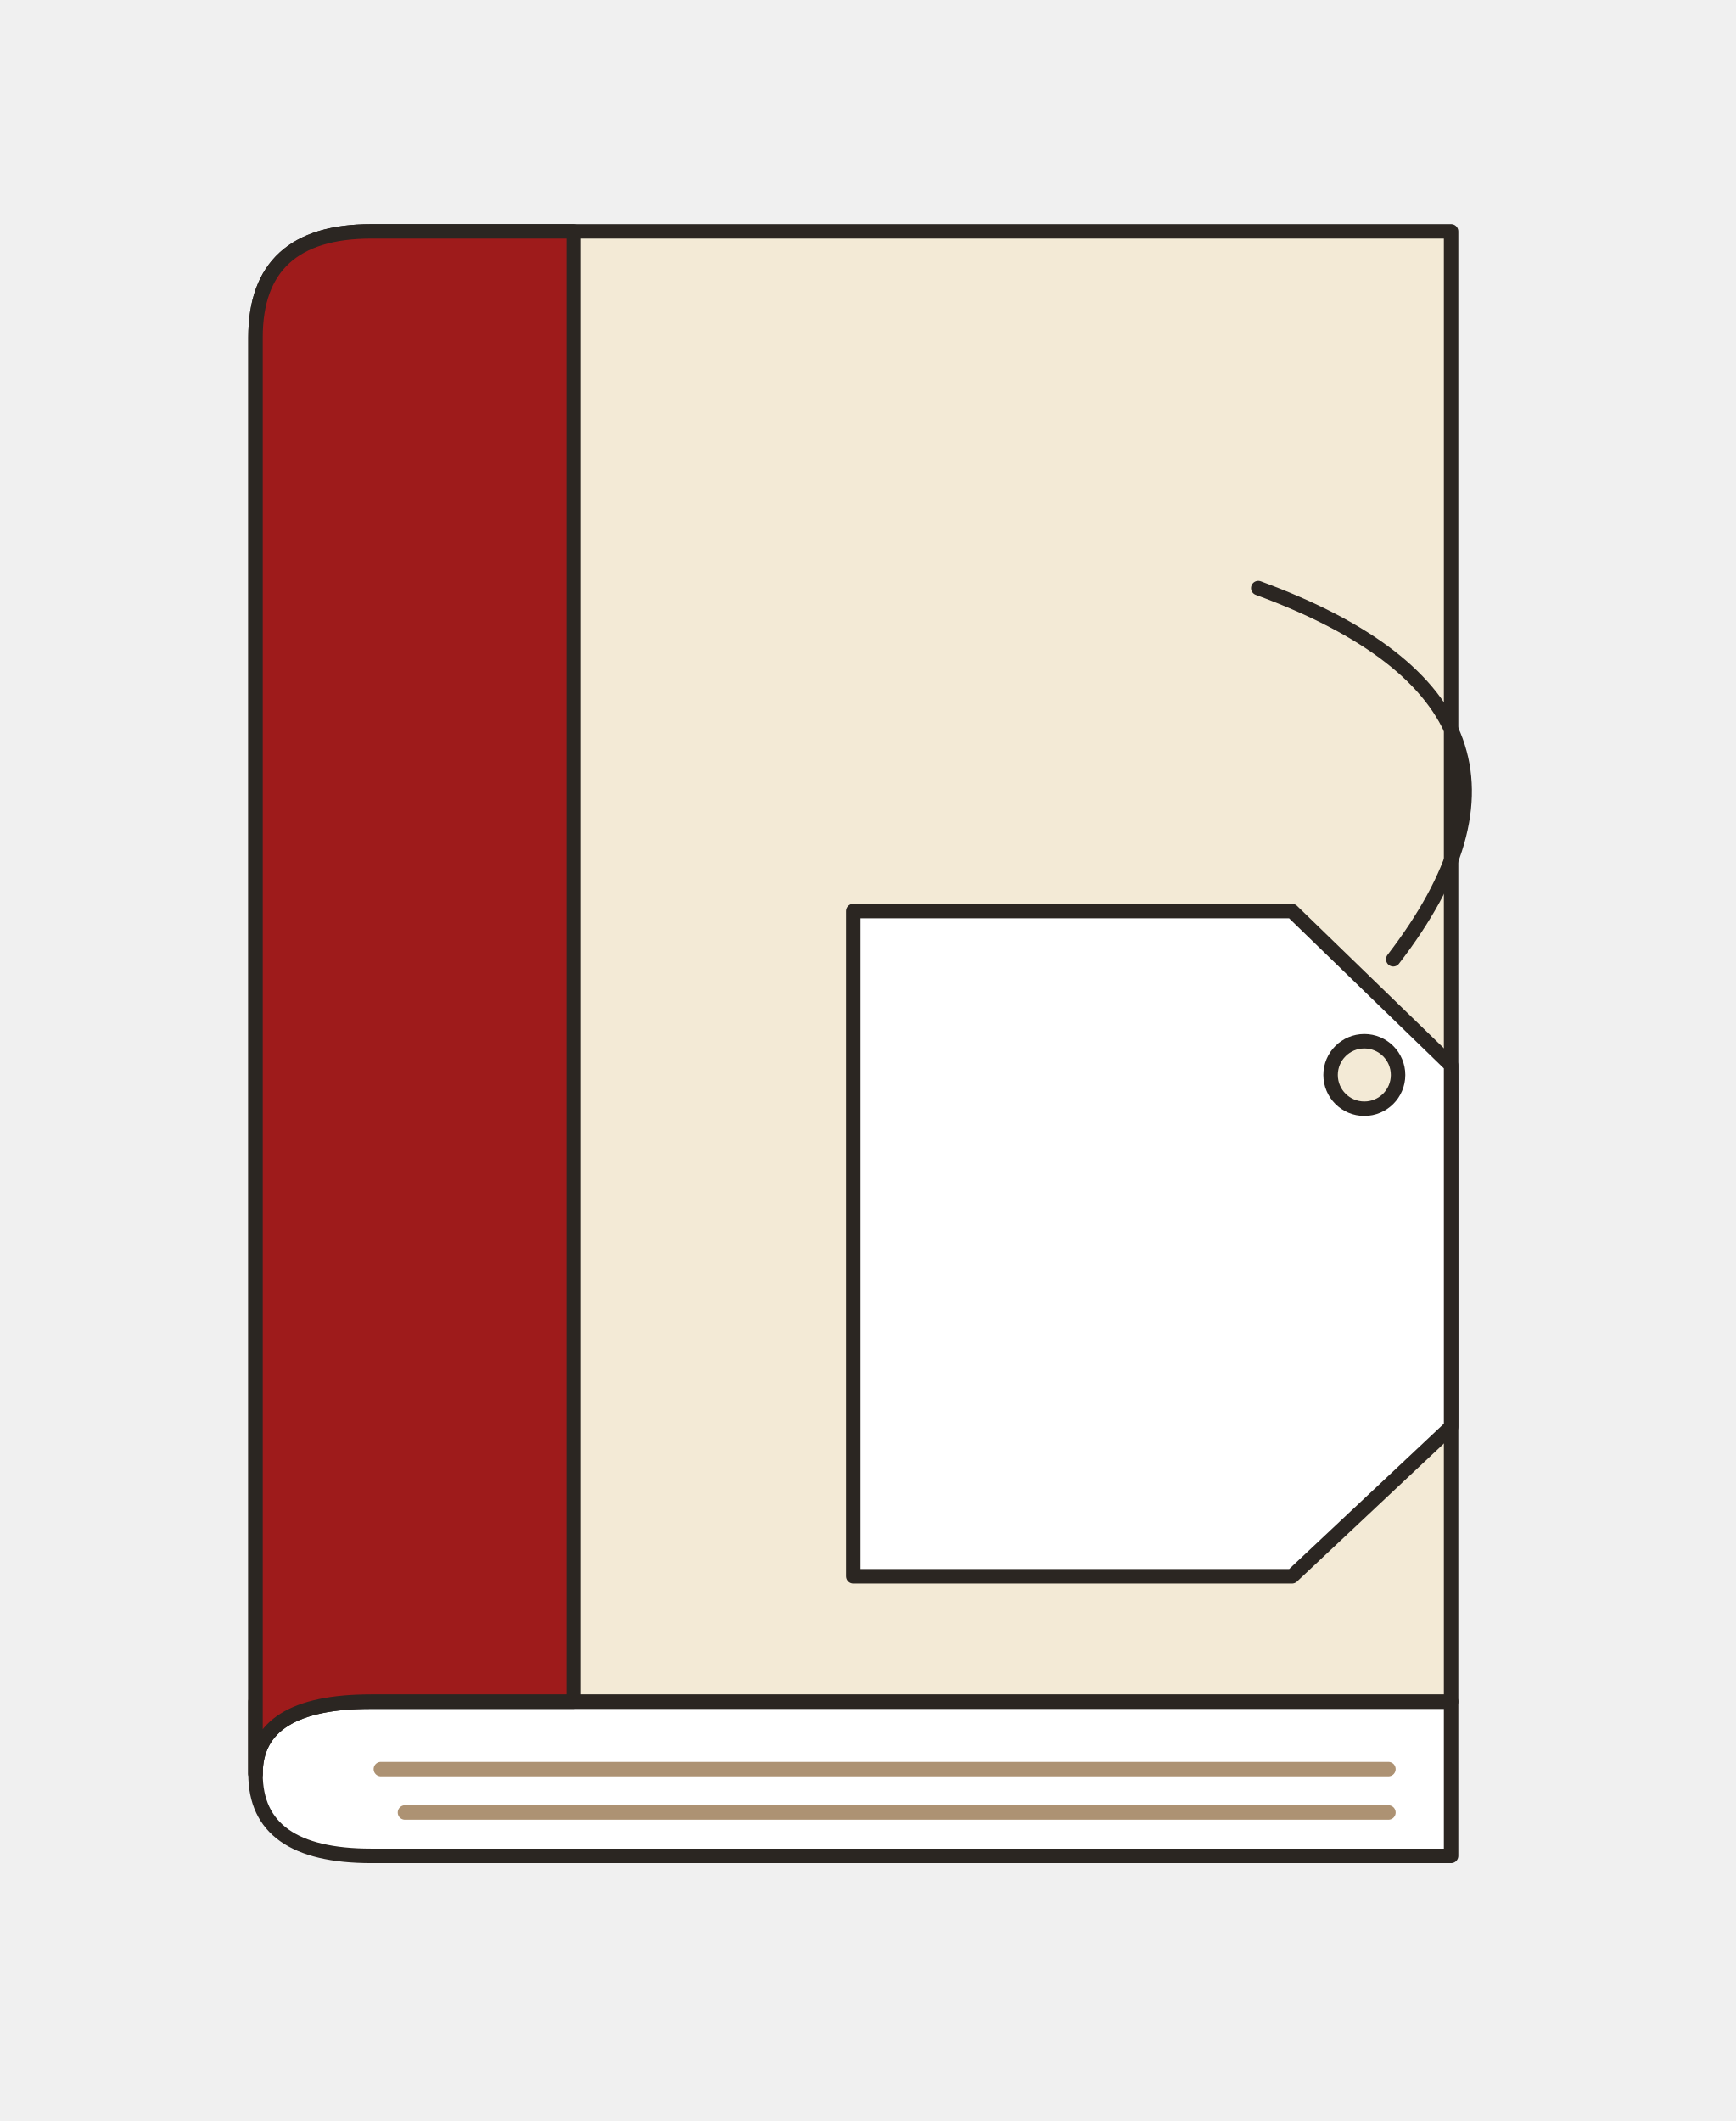
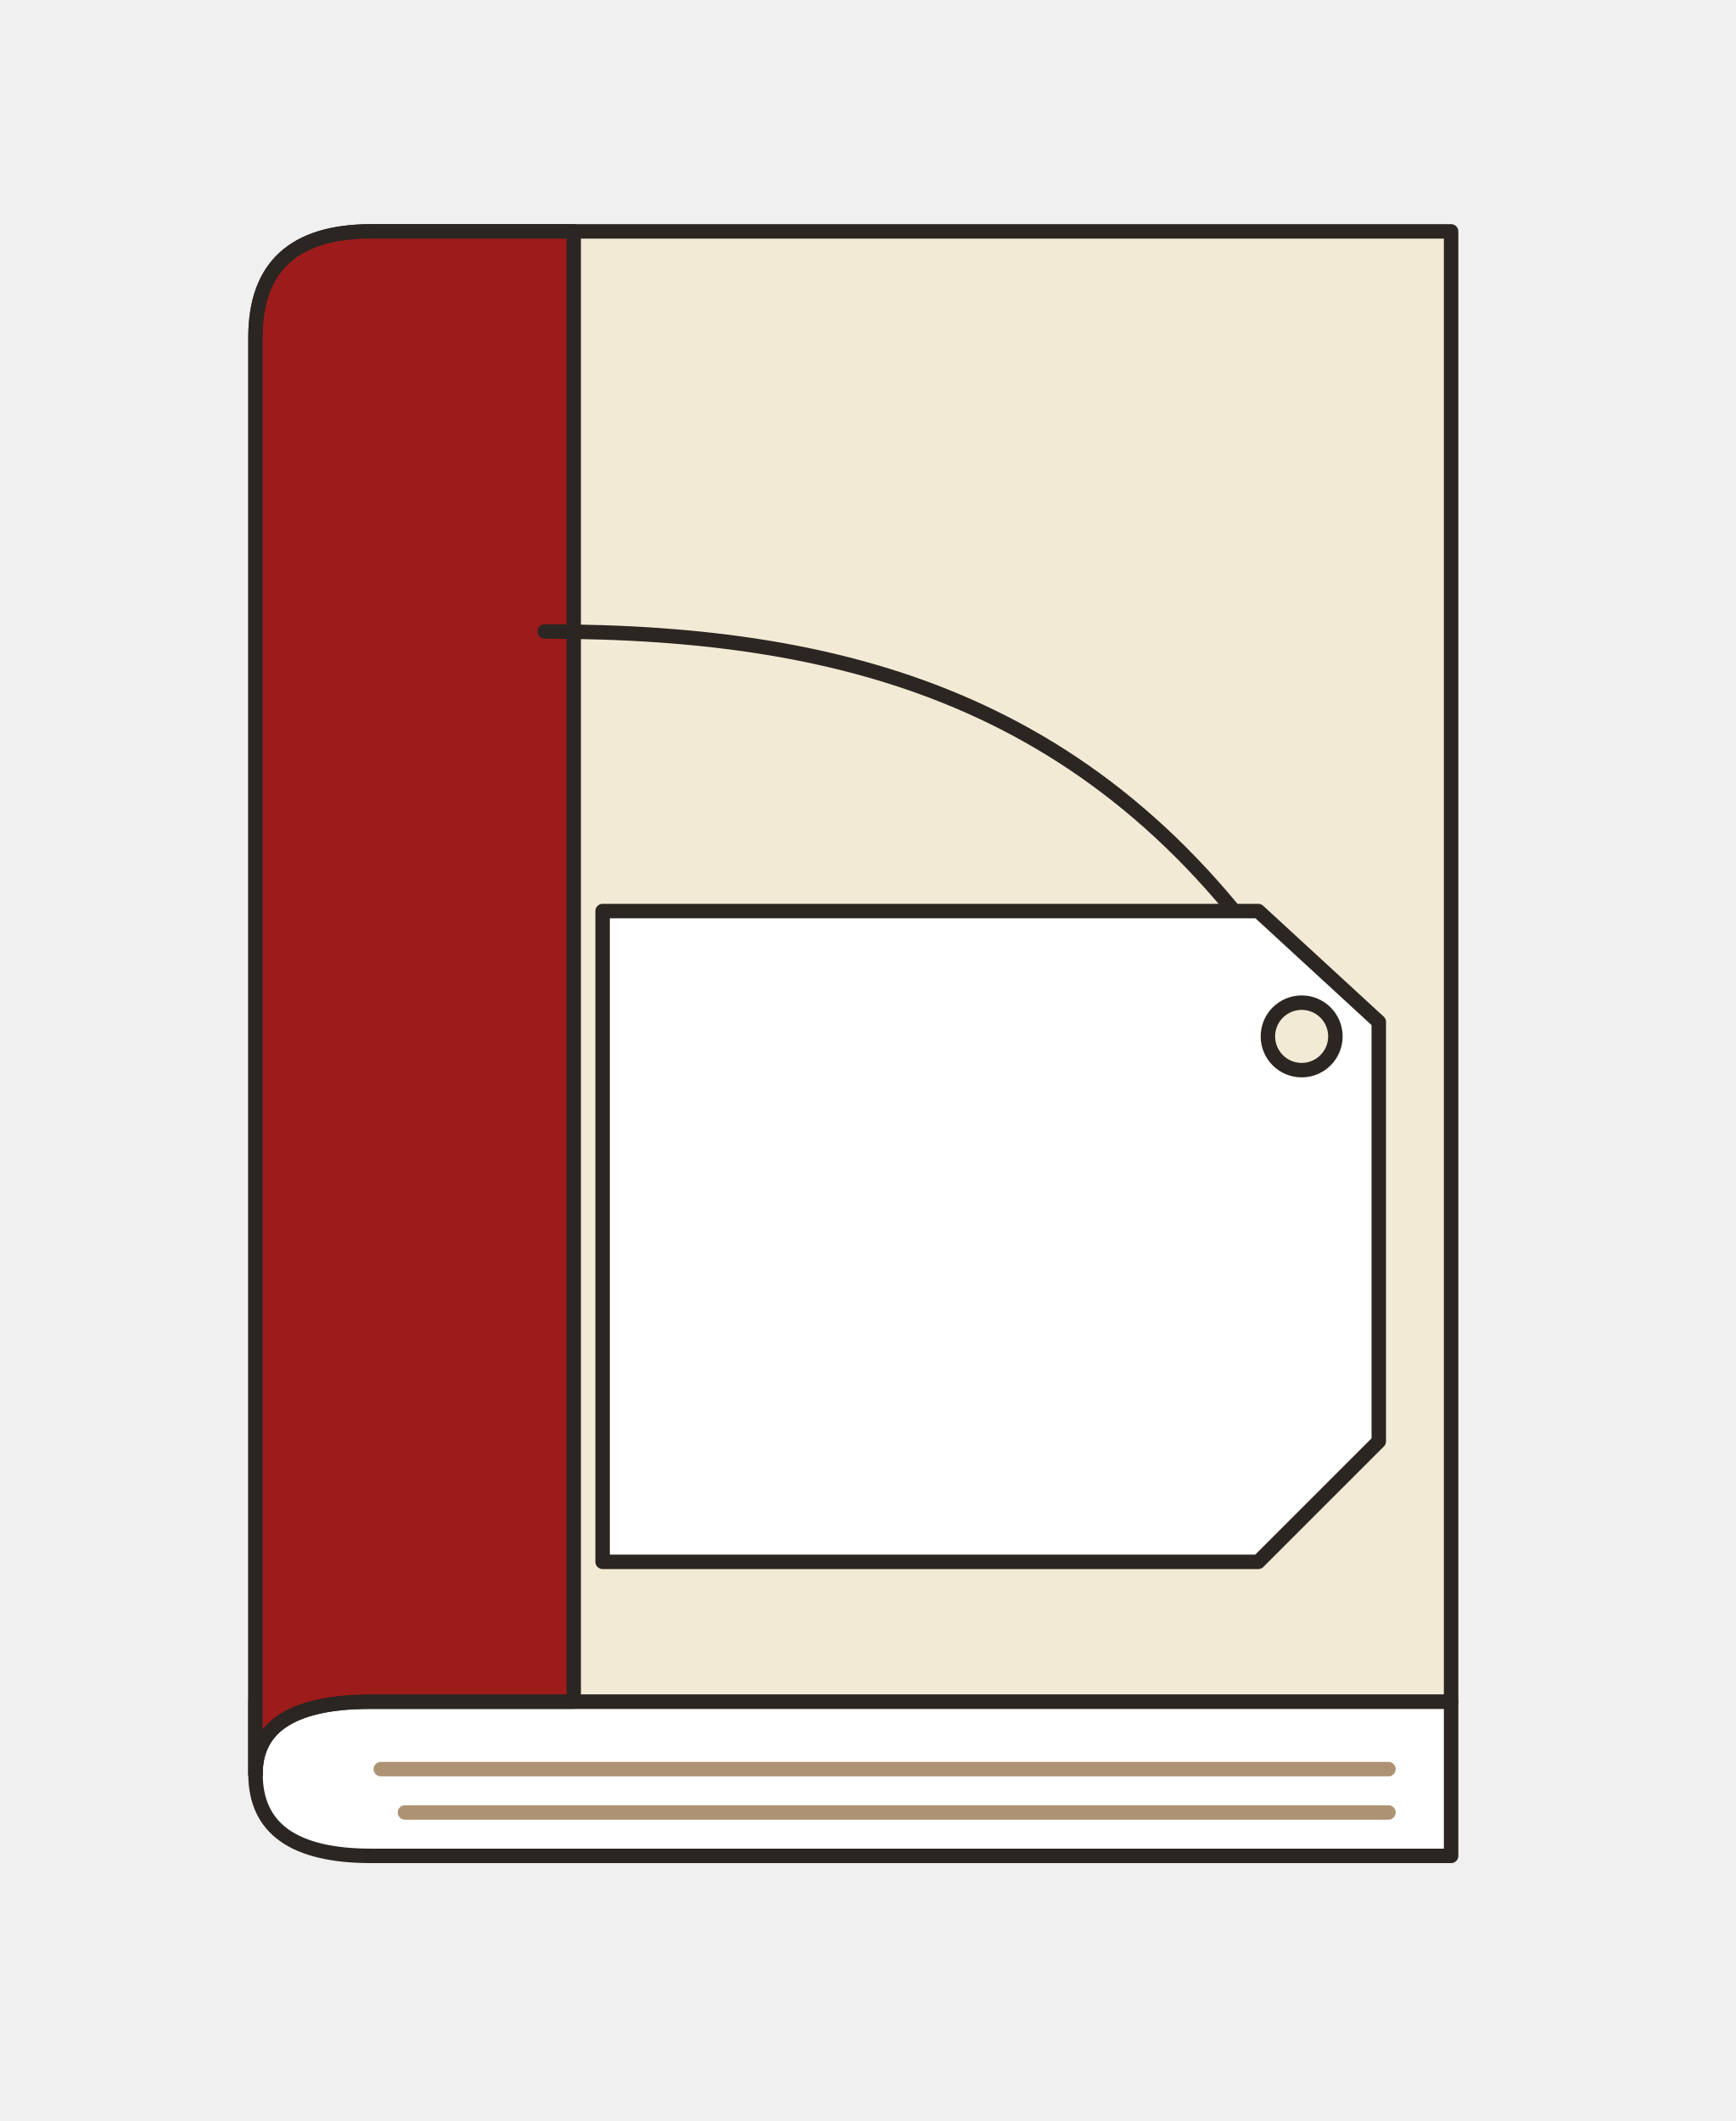
<svg xmlns="http://www.w3.org/2000/svg" viewBox="0 0 360 440">
  <g stroke="#2b2622" stroke-width="3" stroke-linecap="round" stroke-linejoin="round">
    <path id="pages" d="M53 353h248v32H77q-24 0-24-17z" fill="#fff" />
    <path id="cover" d="M77 48h224v305H77q-24 0-24 15V70q0-22 24-22z" fill="#f3ead6" />
    <path id="spine" d="M77 48h42v305H77q-24 0-24 15V70q0-22 24-22z" fill="#9e1b1b" />
    <path id="page-edges" d="M79 367h209m-204 9h204" stroke="#ad9273" fill="none" />
-     <path id="tag-string" d="M261 122q68 25 28 77" fill="none" />
+     <path id="tag-string" d="M113 131 C177 131 231 146 271 210" fill="none" />
    <g id="tag">
-       <path id="tag-face" d="M177 189h91l33 32v75l-33 31h-91z" fill="#fff" />
-       <circle cx="283" cy="223" r="7" fill="#f3ead6" />
+       <path id="tag-face" d="M125 189h136l25 23v87l-25 25H125z" fill="#fff" />
+       <circle cx="270" cy="215" r="7" fill="#f3ead6" />
    </g>
  </g>
  <circle data-anchor="base" cx="180" cy="385" r="0" />
  <circle data-anchor="top" cx="177" cy="48" r="0" />
</svg>
